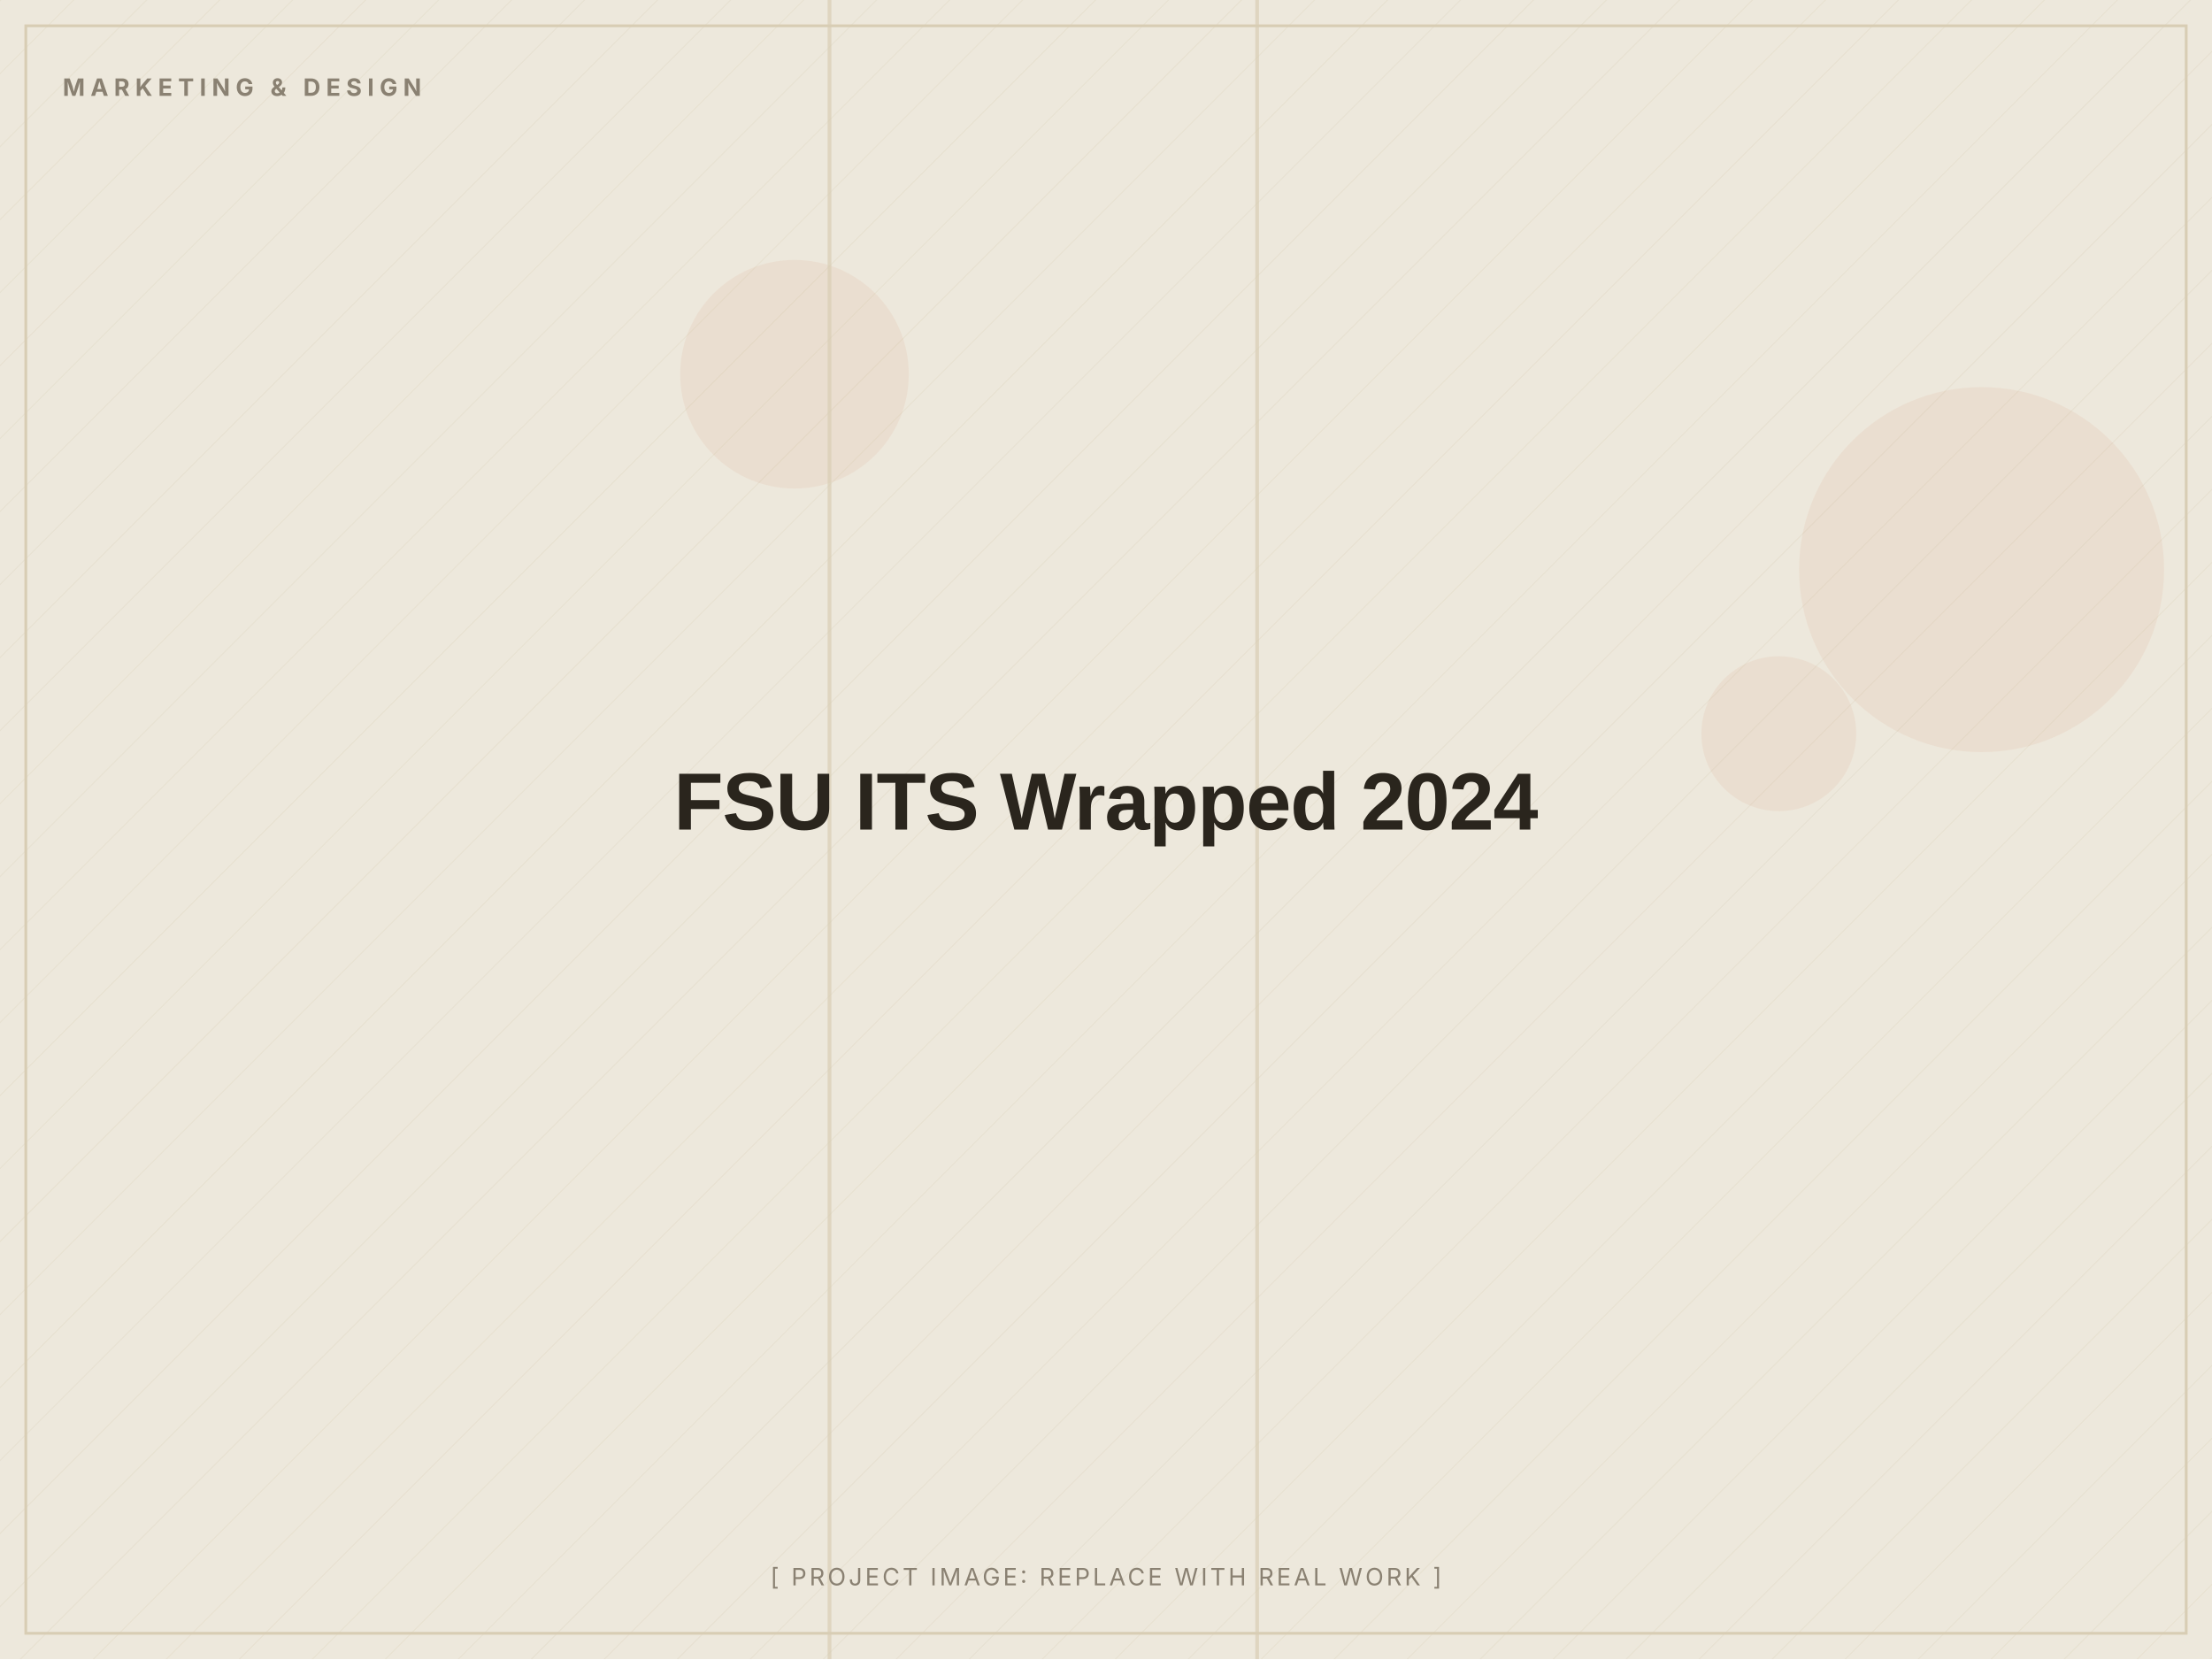
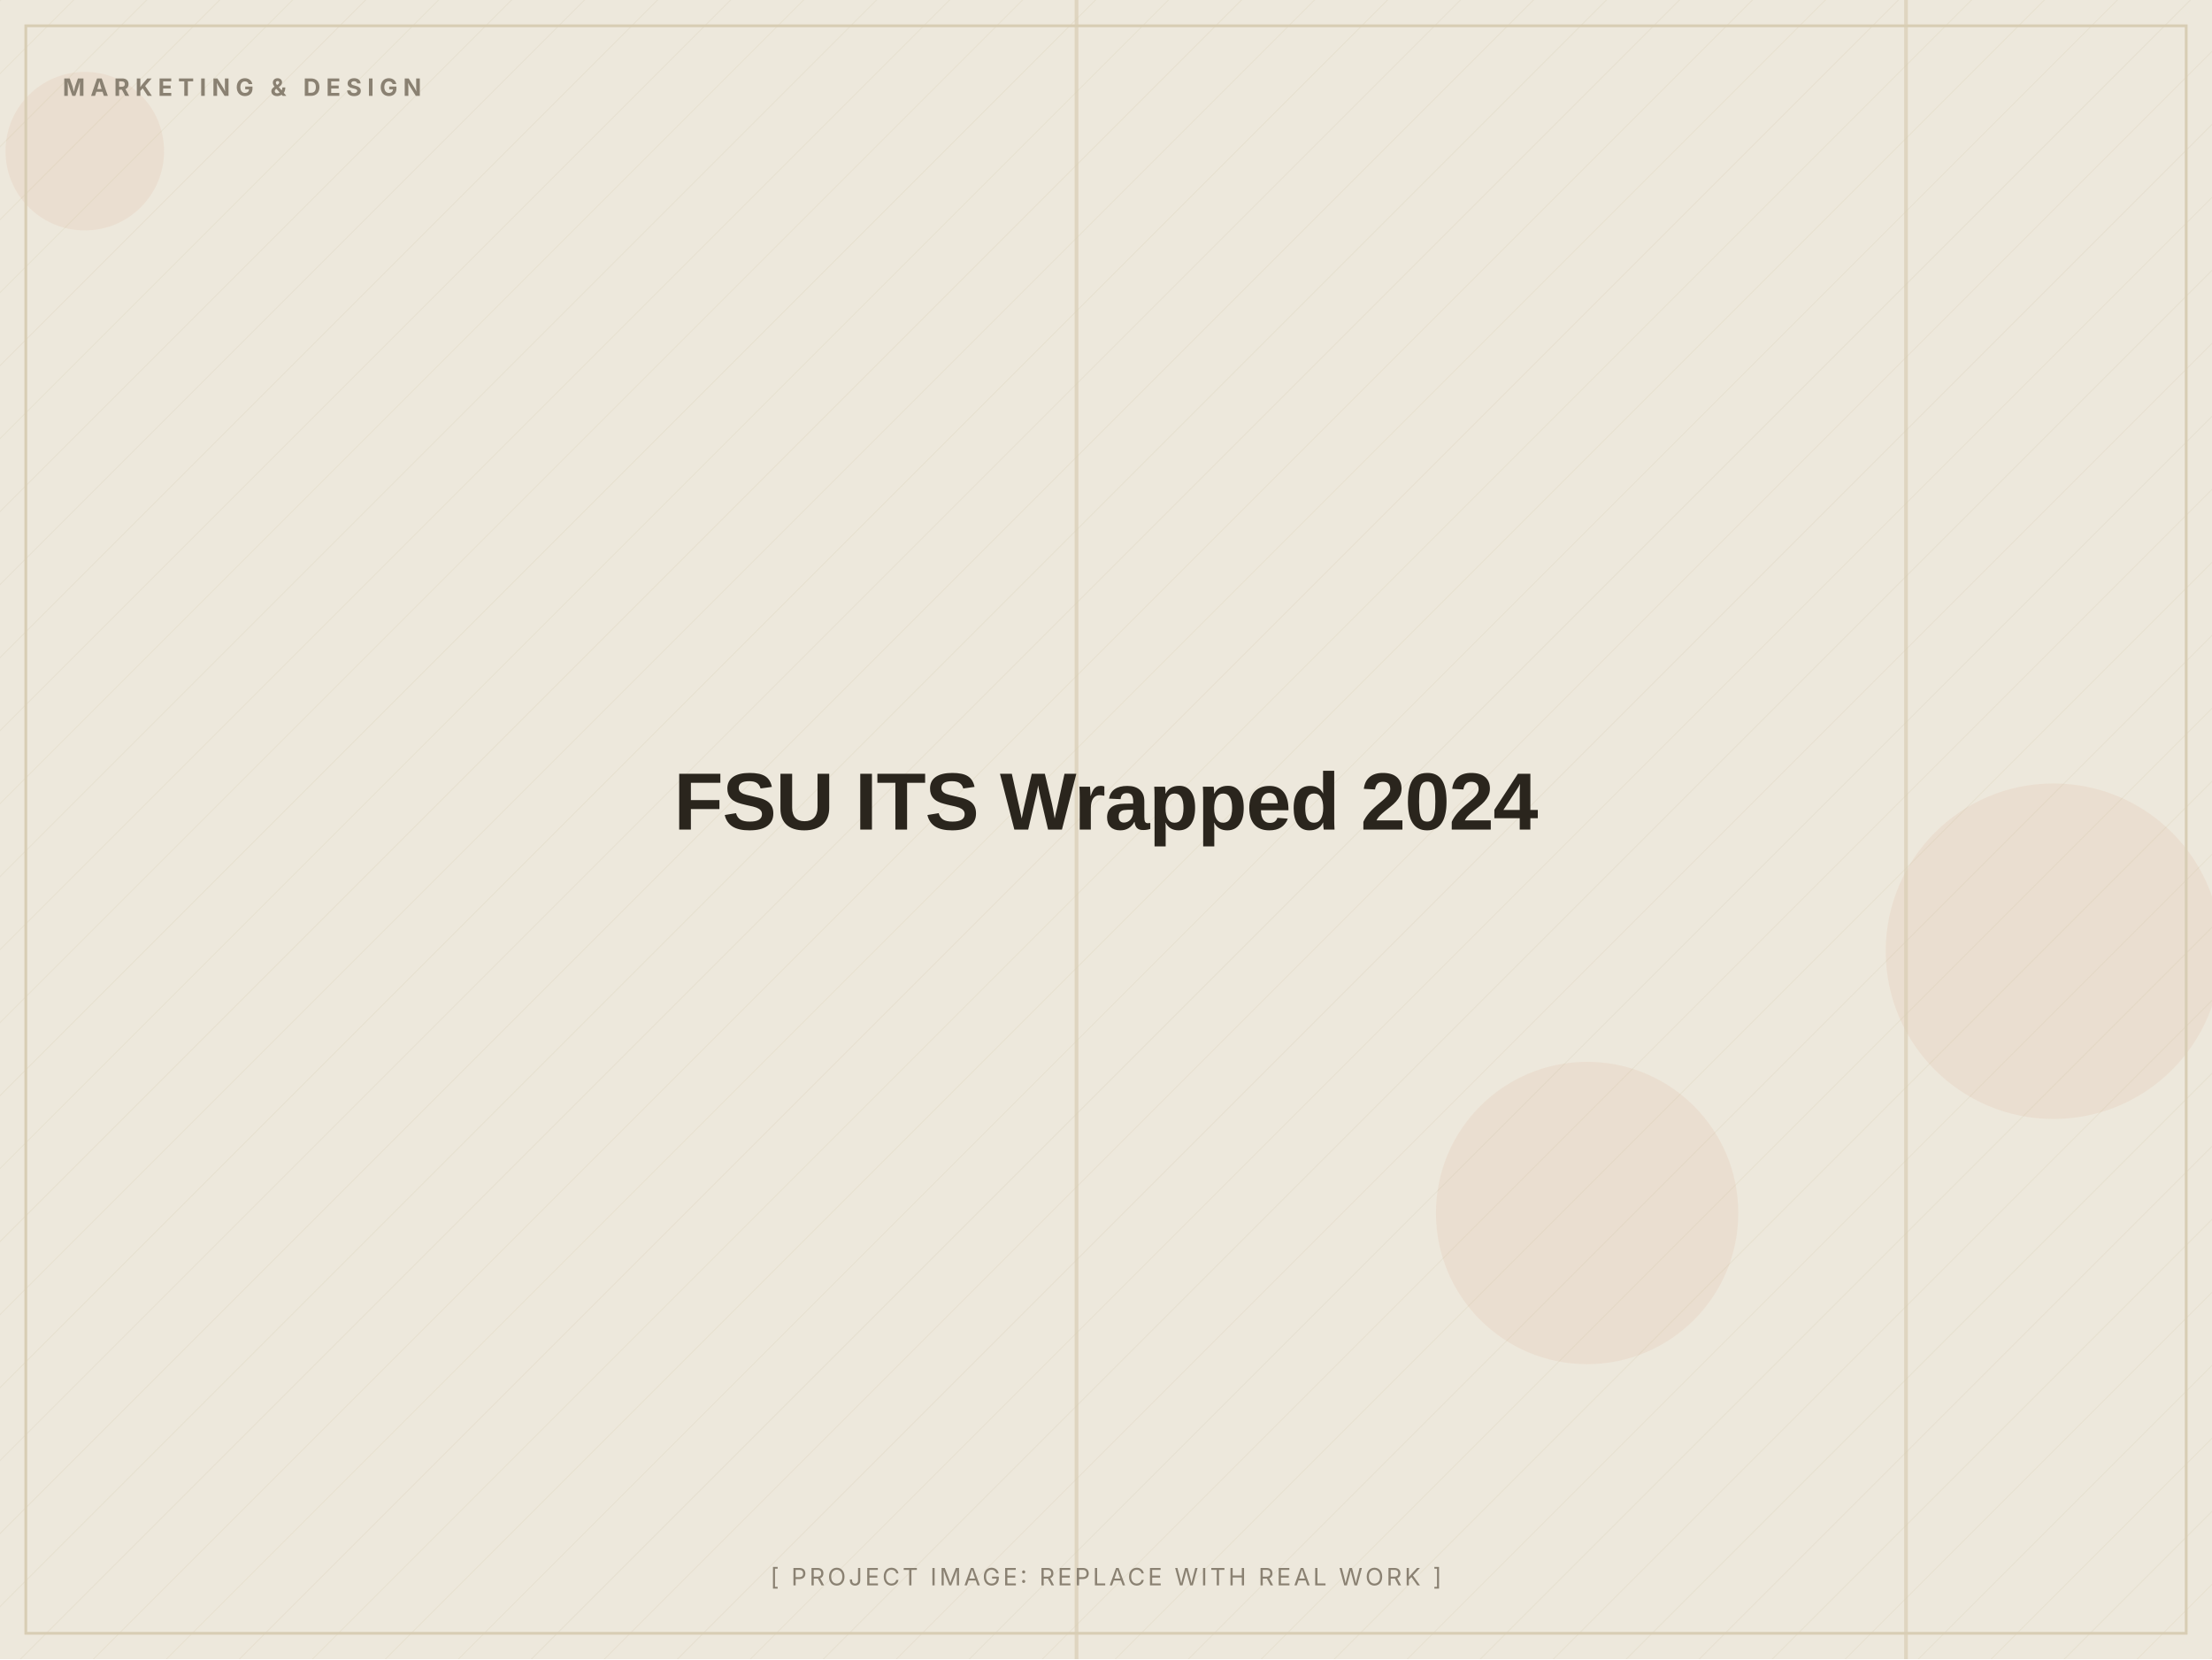
<svg xmlns="http://www.w3.org/2000/svg" width="1200" height="900" viewBox="0 0 1200 900" role="img" aria-label="FSU ITS Wrapped 2024 (placeholder image)">
  <defs>
    <pattern id="d" width="28" height="28" patternUnits="userSpaceOnUse" patternTransform="rotate(45)">
      <line x1="0" y1="0" x2="0" y2="28" stroke="#D8CDB4" stroke-width="1" opacity="0.5" />
    </pattern>
  </defs>
  <rect width="1200" height="900" fill="#EDE8DC" />
  <rect width="1200" height="900" fill="url(#d)" opacity="0.55" />
-   <circle cx="965" cy="398" r="42" fill="#C2410C" opacity="0.06" />
-   <circle cx="431" cy="203" r="62" fill="#C2410C" opacity="0.06" />
-   <circle cx="1075" cy="309" r="99" fill="#C2410C" opacity="0.06" />
-   <rect x="449" y="0" width="2" height="900" fill="#D8CDB4" opacity="0.7" />
-   <rect x="681" y="0" width="2" height="900" fill="#D8CDB4" opacity="0.7" />
+   <circle cx="861" cy="658" r="82" fill="#C2410C" opacity="0.06" />
+   <circle cx="46" cy="82" r="43" fill="#C2410C" opacity="0.06" />
+   <circle cx="1114" cy="516" r="91" fill="#C2410C" opacity="0.06" />
+   <rect x="583" y="0" width="2" height="900" fill="#D8CDB4" opacity="0.7" />
+   <rect x="1033" y="0" width="2" height="900" fill="#D8CDB4" opacity="0.7" />
  <rect x="14" y="14" width="1172" height="872" fill="none" stroke="#D8CDB4" stroke-width="1.5" />
  <text x="34" y="52" font-family="Inter, Arial, sans-serif" font-weight="700" font-size="13" letter-spacing="3" fill="#8A8172">MARKETING &amp; DESIGN</text>
  <text x="600.0" y="450.0" text-anchor="middle" font-family="Archivo, Arial, sans-serif" font-weight="800" font-size="44" letter-spacing="-0.5" fill="#2A251D">FSU ITS Wrapped 2024</text>
  <text x="600.0" y="860" text-anchor="middle" font-family="Inter, Arial, sans-serif" font-size="13" letter-spacing="1.5" fill="#8A8172">[ PROJECT IMAGE: REPLACE WITH REAL WORK ]</text>
</svg>
